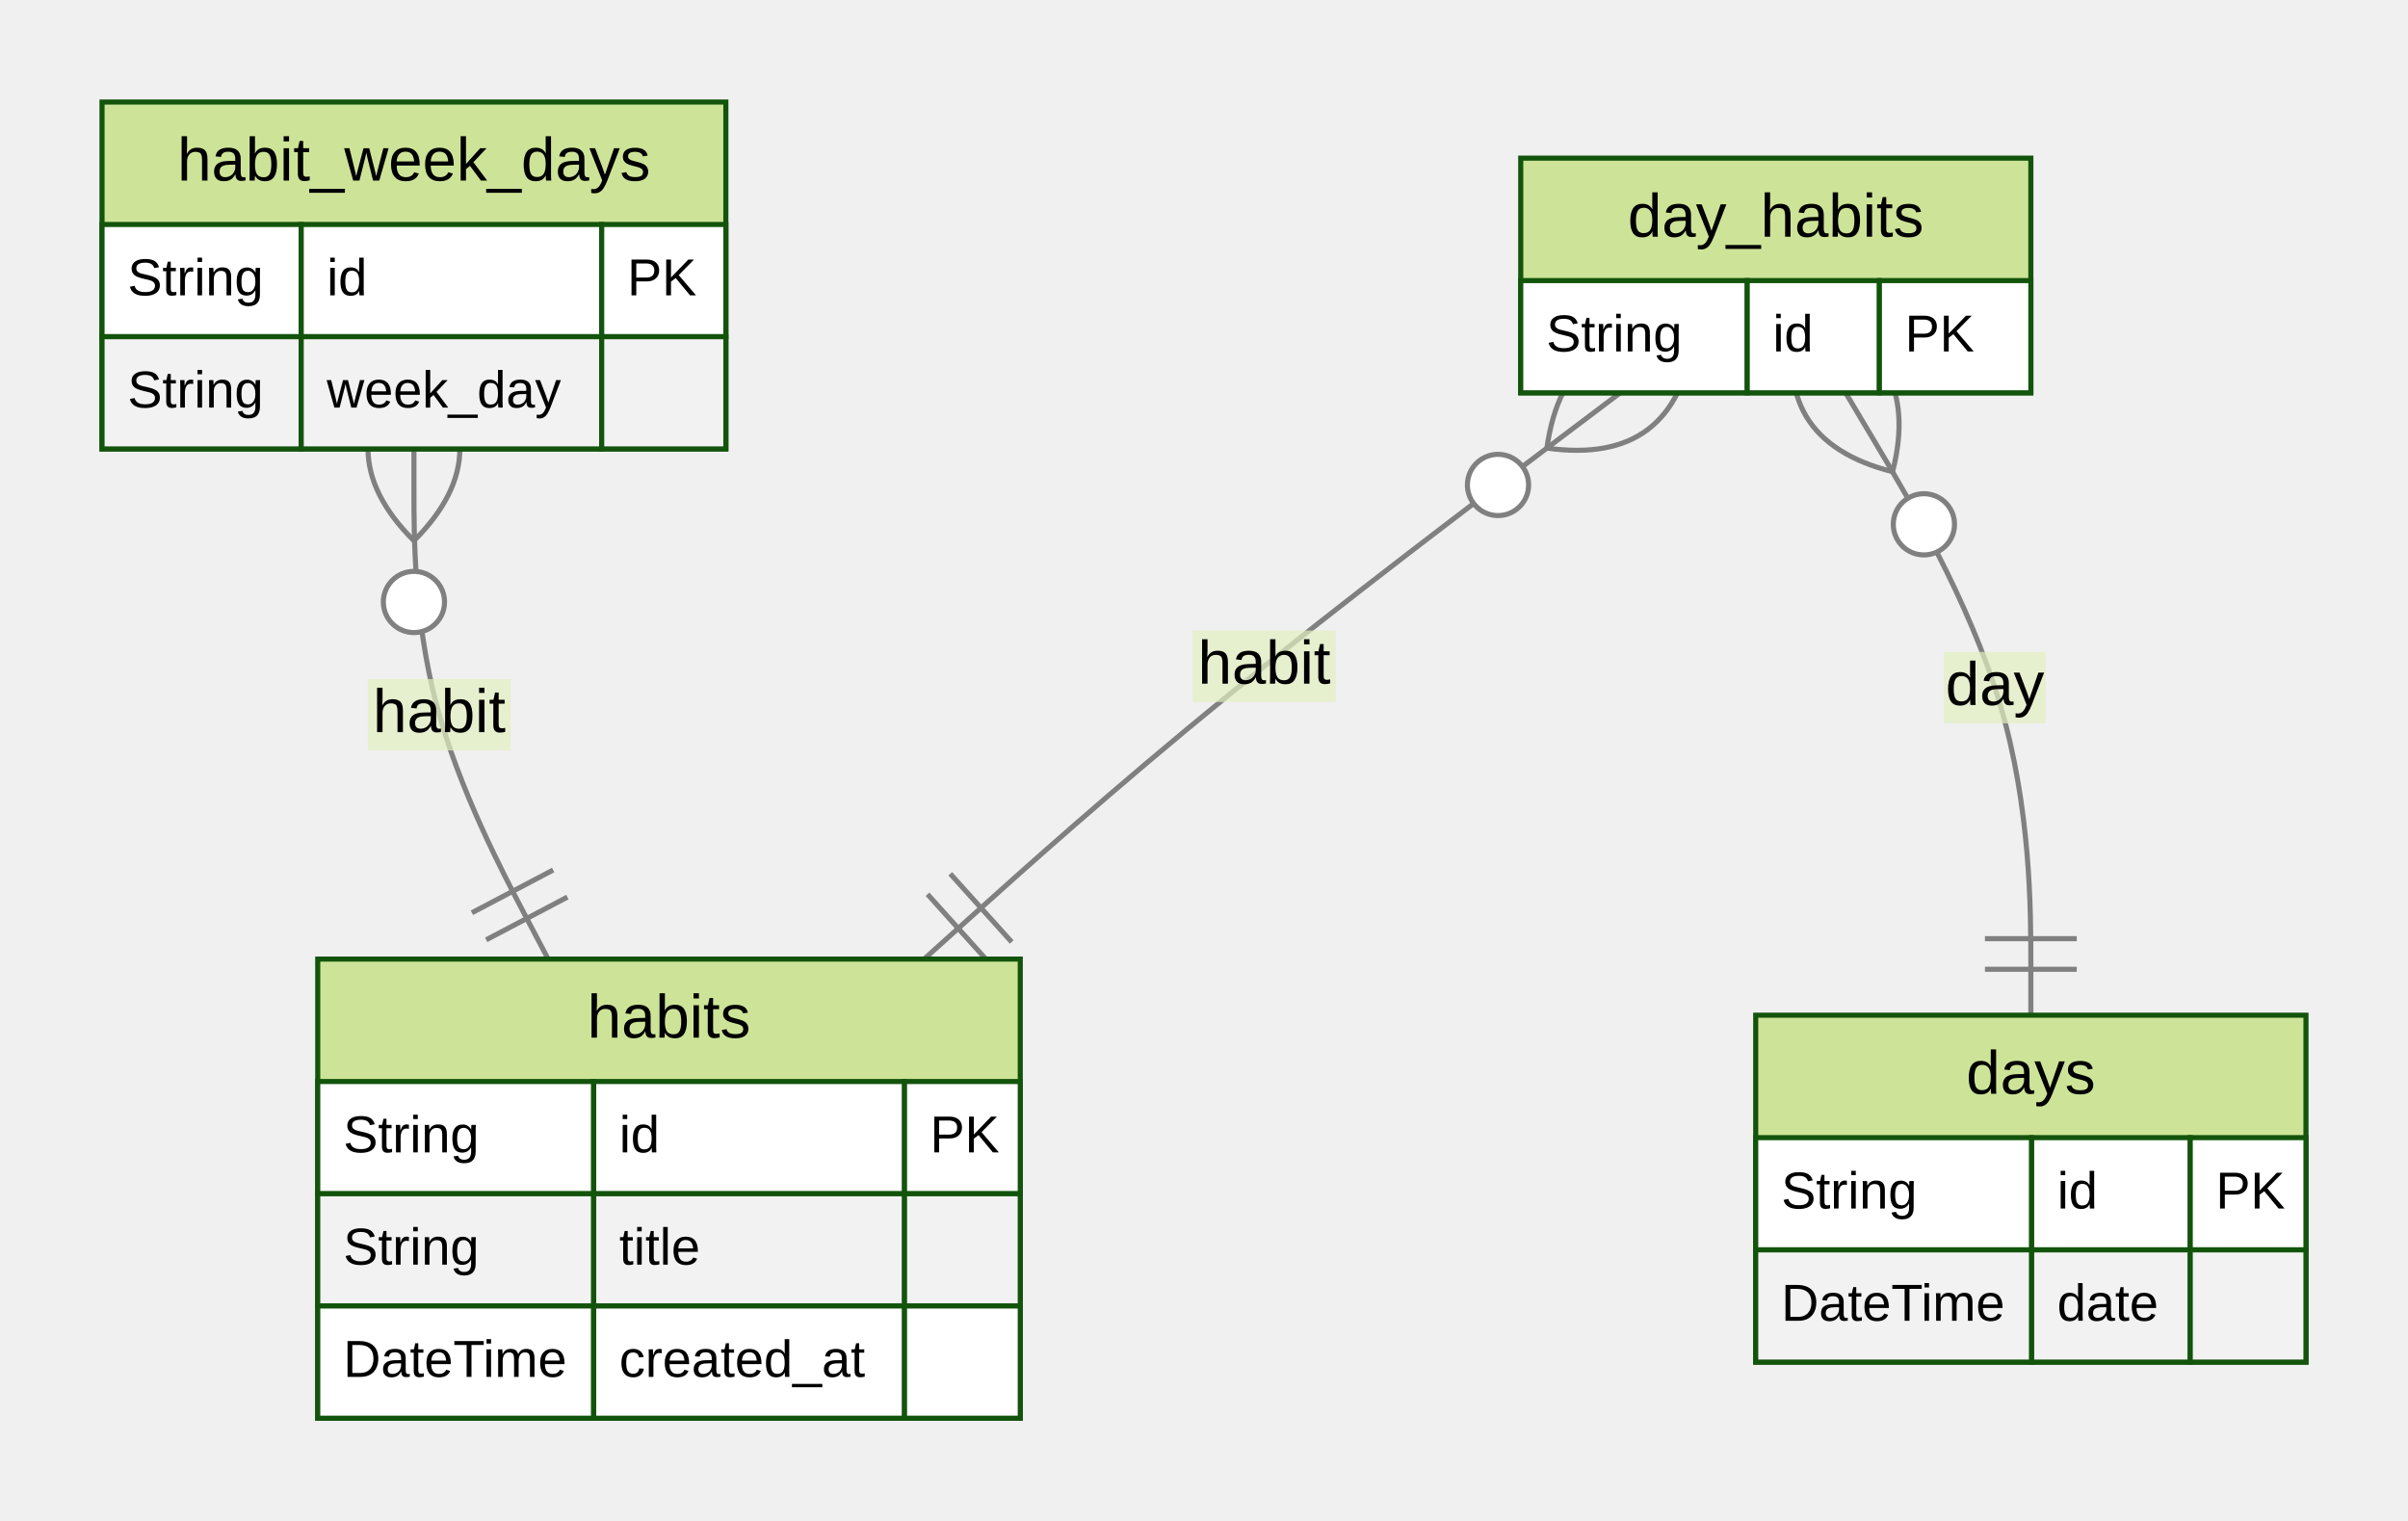
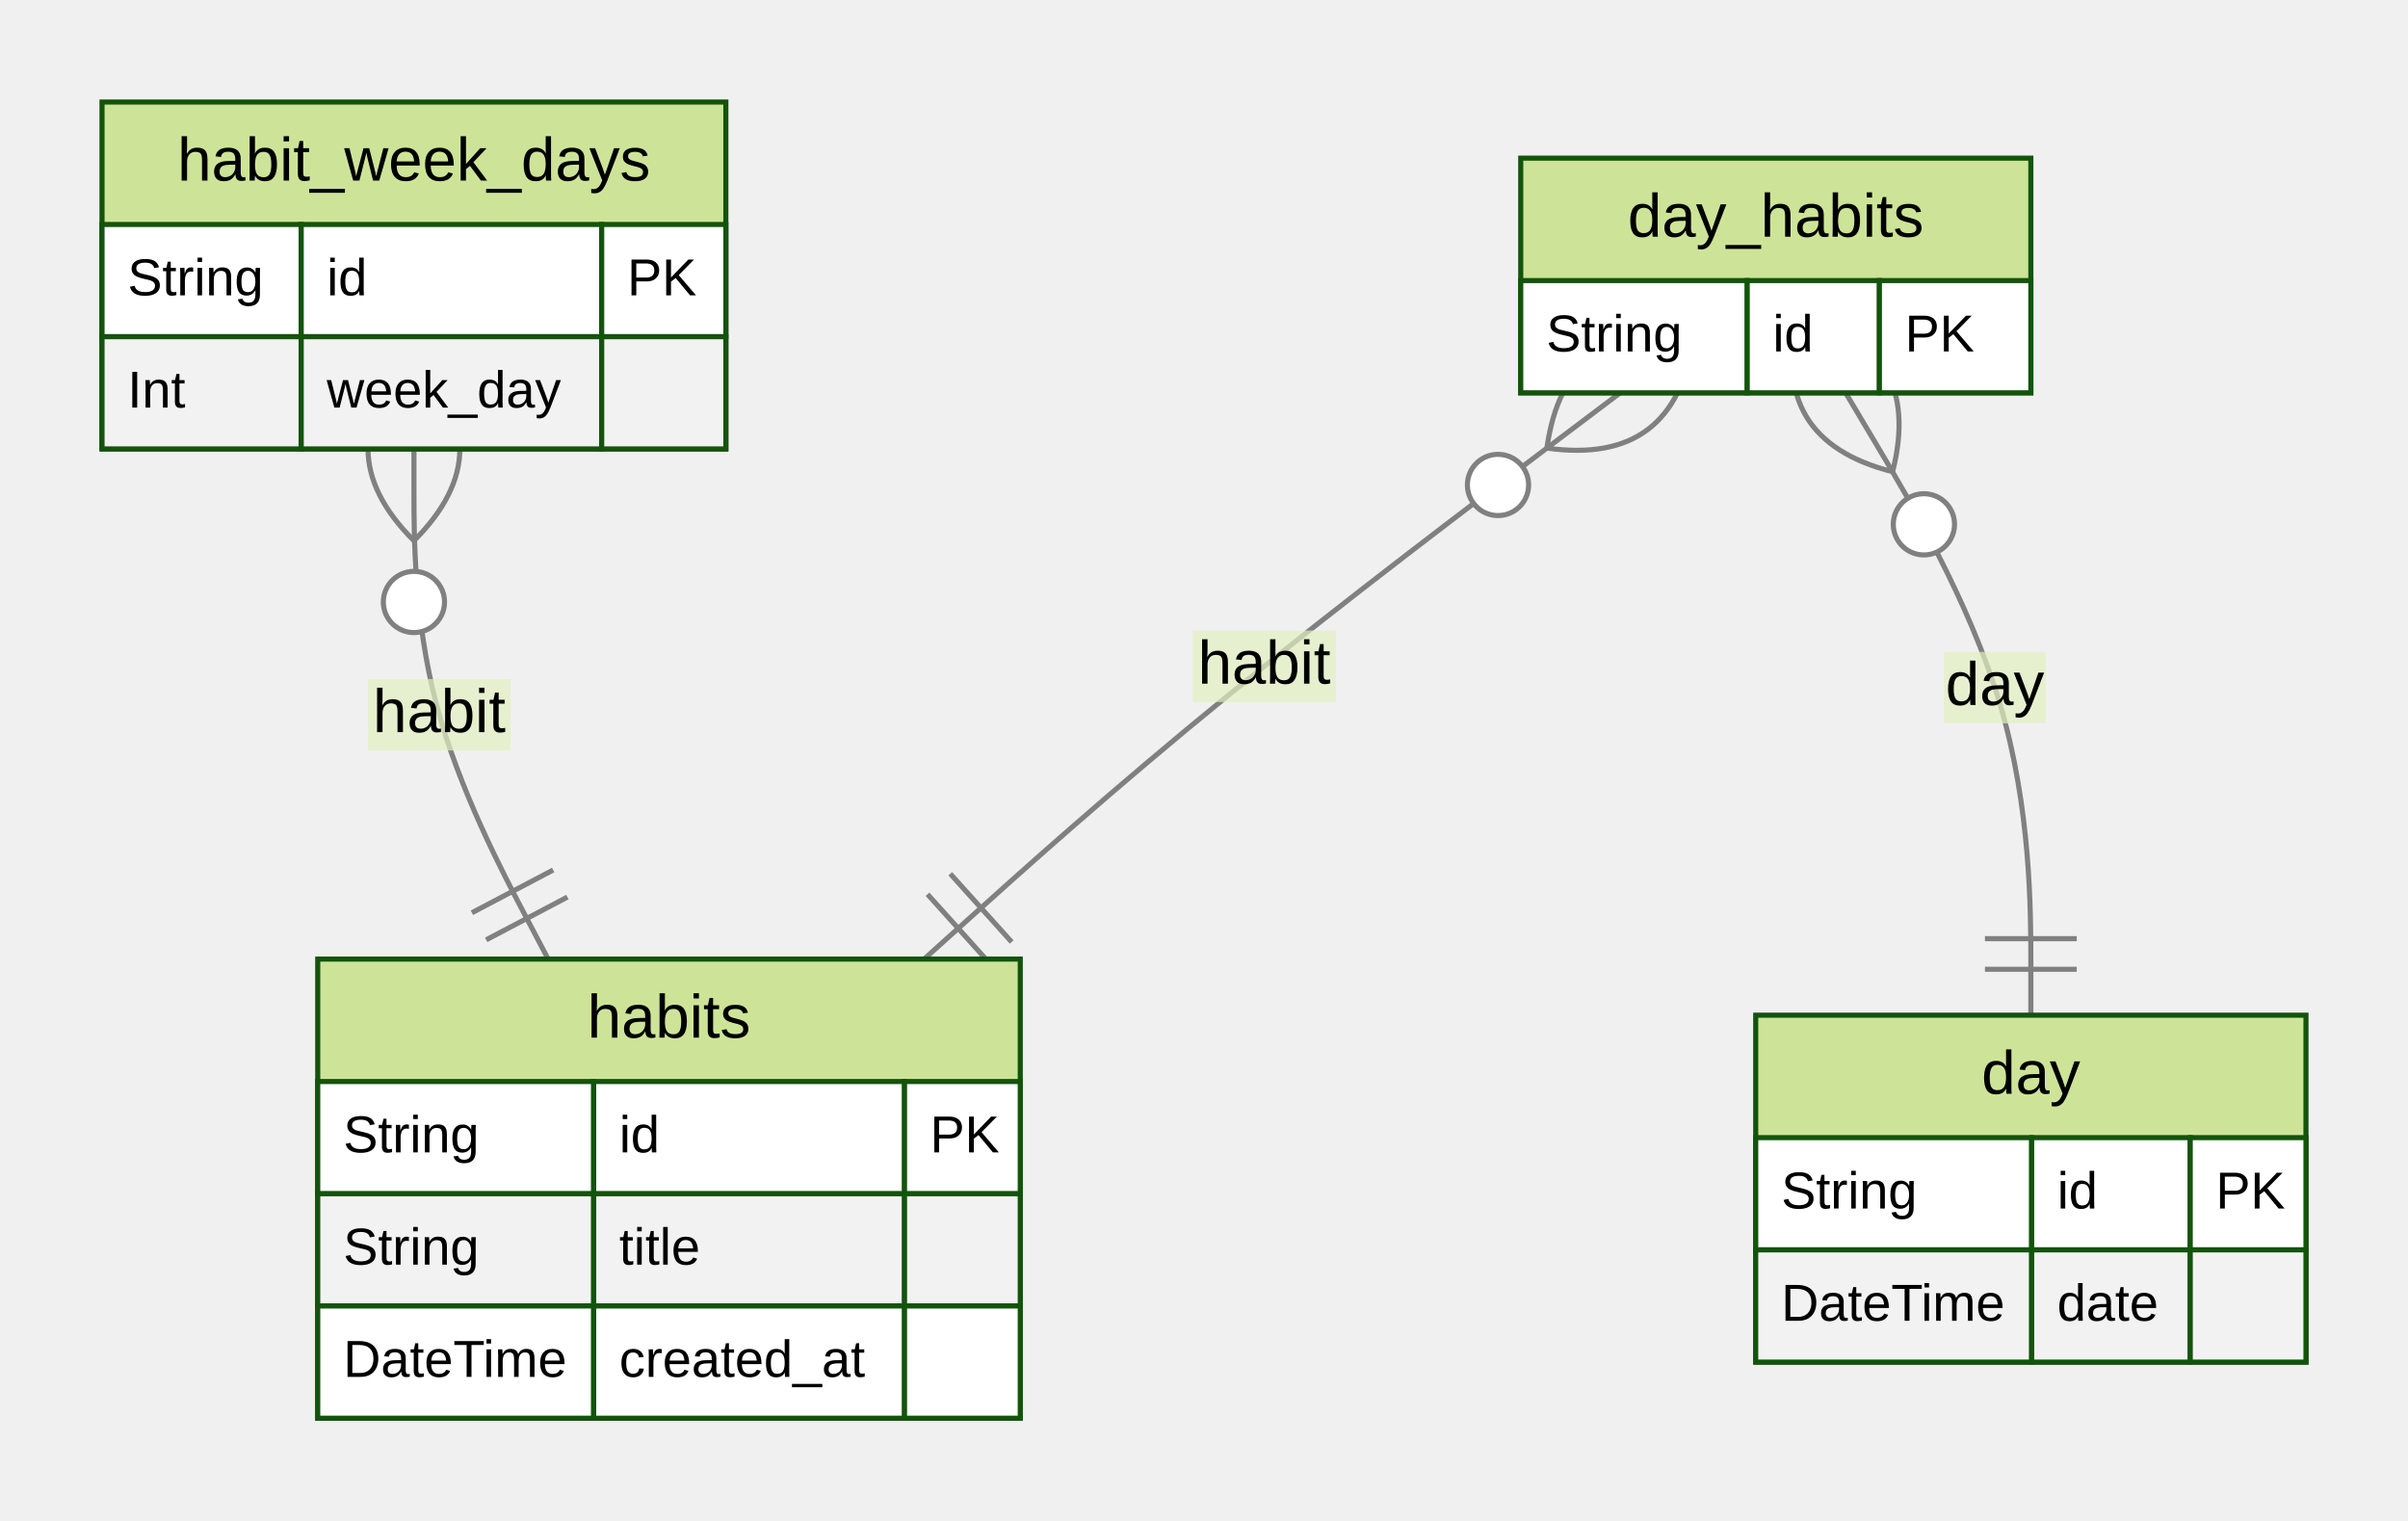
<svg xmlns="http://www.w3.org/2000/svg" aria-roledescription="er" viewBox="0 0 472.051 298" style="max-width: 472.051px; background-color: white;" width="100%" id="mermaid-0">
  <style>#mermaid-0{font-family:"trebuchet ms",verdana,arial,sans-serif;font-size:16px;fill:#000000;}#mermaid-0 .error-icon{fill:#552222;}#mermaid-0 .error-text{fill:#552222;stroke:#552222;}#mermaid-0 .edge-thickness-normal{stroke-width:2px;}#mermaid-0 .edge-thickness-thick{stroke-width:3.5px;}#mermaid-0 .edge-pattern-solid{stroke-dasharray:0;}#mermaid-0 .edge-pattern-dashed{stroke-dasharray:3;}#mermaid-0 .edge-pattern-dotted{stroke-dasharray:2;}#mermaid-0 .marker{fill:#000000;stroke:#000000;}#mermaid-0 .marker.cross{stroke:#000000;}#mermaid-0 svg{font-family:"trebuchet ms",verdana,arial,sans-serif;font-size:16px;}#mermaid-0 .entityBox{fill:#cde498;stroke:#13540c;}#mermaid-0 .attributeBoxOdd{fill:#ffffff;stroke:#13540c;}#mermaid-0 .attributeBoxEven{fill:#f2f2f2;stroke:#13540c;}#mermaid-0 .relationshipLabelBox{fill:hsl(78.158, 58.462%, 84.51%);opacity:0.7;background-color:hsl(78.158, 58.462%, 84.51%);}#mermaid-0 .relationshipLabelBox rect{opacity:0.5;}#mermaid-0 .relationshipLine{stroke:#000000;}#mermaid-0 .entityTitleText{text-anchor:middle;font-size:18px;fill:#000000;}#mermaid-0 :root{--mermaid-font-family:"trebuchet ms",verdana,arial,sans-serif;}</style>
  <g />
  <defs>
    <marker orient="auto" markerHeight="18" markerWidth="18" refY="9" refX="0" id="ONLY_ONE_START">
      <path d="M9,0 L9,18 M15,0 L15,18" fill="none" stroke="gray" />
    </marker>
  </defs>
  <defs>
    <marker orient="auto" markerHeight="18" markerWidth="18" refY="9" refX="18" id="ONLY_ONE_END">
      <path d="M3,0 L3,18 M9,0 L9,18" fill="none" stroke="gray" />
    </marker>
  </defs>
  <defs>
    <marker orient="auto" markerHeight="18" markerWidth="30" refY="9" refX="0" id="ZERO_OR_ONE_START">
      <circle r="6" cy="9" cx="21" fill="white" stroke="gray" />
      <path d="M9,0 L9,18" fill="none" stroke="gray" />
    </marker>
  </defs>
  <defs>
    <marker orient="auto" markerHeight="18" markerWidth="30" refY="9" refX="30" id="ZERO_OR_ONE_END">
      <circle r="6" cy="9" cx="9" fill="white" stroke="gray" />
      <path d="M21,0 L21,18" fill="none" stroke="gray" />
    </marker>
  </defs>
  <defs>
    <marker orient="auto" markerHeight="36" markerWidth="45" refY="18" refX="18" id="ONE_OR_MORE_START">
      <path d="M0,18 Q 18,0 36,18 Q 18,36 0,18 M42,9 L42,27" fill="none" stroke="gray" />
    </marker>
  </defs>
  <defs>
    <marker orient="auto" markerHeight="36" markerWidth="45" refY="18" refX="27" id="ONE_OR_MORE_END">
      <path d="M3,9 L3,27 M9,18 Q27,0 45,18 Q27,36 9,18" fill="none" stroke="gray" />
    </marker>
  </defs>
  <defs>
    <marker orient="auto" markerHeight="36" markerWidth="57" refY="18" refX="18" id="ZERO_OR_MORE_START">
      <circle r="6" cy="18" cx="48" fill="white" stroke="gray" />
      <path d="M0,18 Q18,0 36,18 Q18,36 0,18" fill="none" stroke="gray" />
    </marker>
  </defs>
  <defs>
    <marker orient="auto" markerHeight="36" markerWidth="57" refY="18" refX="39" id="ZERO_OR_MORE_END">
      <circle r="6" cy="18" cx="9" fill="white" stroke="gray" />
      <path d="M21,18 Q39,0 57,18 Q39,36 21,18" fill="none" stroke="gray" />
    </marker>
  </defs>
  <path style="stroke: gray; fill: none;" marker-start="url(#ZERO_OR_MORE_START)" marker-end="url(#ONLY_ONE_END)" d="M81.146,88L81.146,96.333C81.146,104.667,81.146,121.333,85.532,138C89.918,154.667,98.69,171.333,103.076,179.667L107.462,188" class="er relationshipLine" />
  <path style="stroke: gray; fill: none;" marker-start="url(#ZERO_OR_MORE_START)" marker-end="url(#ONLY_ONE_END)" d="M361.807,77L367.859,87.167C373.91,97.333,386.013,117.667,392.065,138C398.116,158.333,398.116,178.667,398.116,188.833L398.116,199" class="er relationshipLine" />
  <path style="stroke: gray; fill: none;" marker-start="url(#ZERO_OR_MORE_START)" marker-end="url(#ONLY_ONE_END)" d="M317.615,77L304.132,87.167C290.65,97.333,263.685,117.667,240.941,136.167C218.198,154.667,199.676,171.333,190.416,179.667L181.155,188" class="er relationshipLine" />
-   <g transform="translate(62.28748,188 )" id="entity-habits-68be7b13-132c-4194-ae9a-f8a0ea533e78">
+   <g transform="translate(62.28748,188 )" id="entity-habits-3e73fa36-f934-4466-b151-541c06b2d8a4">
    <rect height="90" width="137.718" y="0" x="0" class="er entityBox" />
-     <text style="dominant-baseline: middle; text-anchor: middle; font-size: 12px;" transform="translate(68.85901,12)" y="0" x="0" id="text-entity-habits-68be7b13-132c-4194-ae9a-f8a0ea533e78" class="er entityLabel">habits</text>
+     <text style="dominant-baseline: middle; text-anchor: middle; font-size: 12px;" transform="translate(68.85901,12)" y="0" x="0" id="text-entity-habits-3e73fa36-f934-4466-b151-541c06b2d8a4" class="er entityLabel">habits</text>
    <rect height="22" width="54.096" y="24" x="0" class="er attributeBoxOdd" />
-     <text style="dominant-baseline: middle; font-size: 10.2px;" transform="translate(5,35)" y="0" x="0" id="text-entity-habits-68be7b13-132c-4194-ae9a-f8a0ea533e78-attr-1-type" class="er entityLabel">String</text>
+     <text style="dominant-baseline: middle; font-size: 10.2px;" transform="translate(5,35)" y="0" x="0" id="text-entity-habits-3e73fa36-f934-4466-b151-541c06b2d8a4-attr-1-type" class="er entityLabel">String</text>
    <rect height="22" width="60.935" y="24" x="54.096" class="er attributeBoxOdd" />
-     <text style="dominant-baseline: middle; font-size: 10.2px;" transform="translate(59.09555,35)" y="0" x="0" id="text-entity-habits-68be7b13-132c-4194-ae9a-f8a0ea533e78-attr-1-name" class="er entityLabel">id</text>
+     <text style="dominant-baseline: middle; font-size: 10.2px;" transform="translate(59.09555,35)" y="0" x="0" id="text-entity-habits-3e73fa36-f934-4466-b151-541c06b2d8a4-attr-1-name" class="er entityLabel">id</text>
    <rect height="22" width="22.688" y="24" x="115.03" class="er attributeBoxOdd" />
-     <text style="dominant-baseline: middle; font-size: 10.2px;" transform="translate(120.0303,35)" y="0" x="0" id="text-entity-habits-68be7b13-132c-4194-ae9a-f8a0ea533e78-attr-1-key" class="er entityLabel">PK</text>
+     <text style="dominant-baseline: middle; font-size: 10.2px;" transform="translate(120.0303,35)" y="0" x="0" id="text-entity-habits-3e73fa36-f934-4466-b151-541c06b2d8a4-attr-1-key" class="er entityLabel">PK</text>
    <rect height="22" width="54.096" y="46" x="0" class="er attributeBoxEven" />
-     <text style="dominant-baseline: middle; font-size: 10.2px;" transform="translate(5,57)" y="0" x="0" id="text-entity-habits-68be7b13-132c-4194-ae9a-f8a0ea533e78-attr-2-type" class="er entityLabel">String</text>
+     <text style="dominant-baseline: middle; font-size: 10.2px;" transform="translate(5,57)" y="0" x="0" id="text-entity-habits-3e73fa36-f934-4466-b151-541c06b2d8a4-attr-2-type" class="er entityLabel">String</text>
    <rect height="22" width="60.935" y="46" x="54.096" class="er attributeBoxEven" />
-     <text style="dominant-baseline: middle; font-size: 10.2px;" transform="translate(59.09555,57)" y="0" x="0" id="text-entity-habits-68be7b13-132c-4194-ae9a-f8a0ea533e78-attr-2-name" class="er entityLabel">title</text>
+     <text style="dominant-baseline: middle; font-size: 10.2px;" transform="translate(59.09555,57)" y="0" x="0" id="text-entity-habits-3e73fa36-f934-4466-b151-541c06b2d8a4-attr-2-name" class="er entityLabel">title</text>
    <rect height="22" width="22.688" y="46" x="115.03" class="er attributeBoxEven" />
-     <text style="dominant-baseline: middle; font-size: 10.2px;" transform="translate(120.0303,57)" y="0" x="0" id="text-entity-habits-68be7b13-132c-4194-ae9a-f8a0ea533e78-attr-2-key" class="er entityLabel" />
+     <text style="dominant-baseline: middle; font-size: 10.2px;" transform="translate(120.0303,57)" y="0" x="0" id="text-entity-habits-3e73fa36-f934-4466-b151-541c06b2d8a4-attr-2-key" class="er entityLabel" />
    <rect height="22" width="54.096" y="68" x="0" class="er attributeBoxOdd" />
-     <text style="dominant-baseline: middle; font-size: 10.2px;" transform="translate(5,79)" y="0" x="0" id="text-entity-habits-68be7b13-132c-4194-ae9a-f8a0ea533e78-attr-3-type" class="er entityLabel">DateTime</text>
+     <text style="dominant-baseline: middle; font-size: 10.2px;" transform="translate(5,79)" y="0" x="0" id="text-entity-habits-3e73fa36-f934-4466-b151-541c06b2d8a4-attr-3-type" class="er entityLabel">DateTime</text>
    <rect height="22" width="60.935" y="68" x="54.096" class="er attributeBoxOdd" />
-     <text style="dominant-baseline: middle; font-size: 10.2px;" transform="translate(59.09555,79)" y="0" x="0" id="text-entity-habits-68be7b13-132c-4194-ae9a-f8a0ea533e78-attr-3-name" class="er entityLabel">created_at</text>
+     <text style="dominant-baseline: middle; font-size: 10.2px;" transform="translate(59.09555,79)" y="0" x="0" id="text-entity-habits-3e73fa36-f934-4466-b151-541c06b2d8a4-attr-3-name" class="er entityLabel">created_at</text>
    <rect height="22" width="22.688" y="68" x="115.03" class="er attributeBoxOdd" />
-     <text style="dominant-baseline: middle; font-size: 10.2px;" transform="translate(120.0303,79)" y="0" x="0" id="text-entity-habits-68be7b13-132c-4194-ae9a-f8a0ea533e78-attr-3-key" class="er entityLabel" />
+     <text style="dominant-baseline: middle; font-size: 10.2px;" transform="translate(120.0303,79)" y="0" x="0" id="text-entity-habits-3e73fa36-f934-4466-b151-541c06b2d8a4-attr-3-key" class="er entityLabel" />
  </g>
-   <g transform="translate(20,20 )" id="entity-habitweekdays-7d1e6b1f-e26b-4226-9e86-460b0237bdf5">
+   <g transform="translate(20,20 )" id="entity-habitweekdays-92365e0f-11b9-49f6-9030-ce4a4fc917fd">
    <rect height="68" width="122.293" y="0" x="0" class="er entityBox" />
-     <text style="dominant-baseline: middle; text-anchor: middle; font-size: 12px;" transform="translate(61.14648,12)" y="0" x="0" id="text-entity-habitweekdays-7d1e6b1f-e26b-4226-9e86-460b0237bdf5" class="er entityLabel">habit_week_days</text>
+     <text style="dominant-baseline: middle; text-anchor: middle; font-size: 12px;" transform="translate(61.14648,12)" y="0" x="0" id="text-entity-habitweekdays-92365e0f-11b9-49f6-9030-ce4a4fc917fd" class="er entityLabel">habit_week_days</text>
    <rect height="22" width="39.048" y="24" x="0" class="er attributeBoxOdd" />
-     <text style="dominant-baseline: middle; font-size: 10.2px;" transform="translate(5,35)" y="0" x="0" id="text-entity-habitweekdays-7d1e6b1f-e26b-4226-9e86-460b0237bdf5-attr-1-type" class="er entityLabel">String</text>
+     <text style="dominant-baseline: middle; font-size: 10.2px;" transform="translate(5,35)" y="0" x="0" id="text-entity-habitweekdays-92365e0f-11b9-49f6-9030-ce4a4fc917fd-attr-1-type" class="er entityLabel">String</text>
    <rect height="22" width="58.904" y="24" x="39.048" class="er attributeBoxOdd" />
-     <text style="dominant-baseline: middle; font-size: 10.2px;" transform="translate(44.04844,35)" y="0" x="0" id="text-entity-habitweekdays-7d1e6b1f-e26b-4226-9e86-460b0237bdf5-attr-1-name" class="er entityLabel">id</text>
+     <text style="dominant-baseline: middle; font-size: 10.2px;" transform="translate(44.04844,35)" y="0" x="0" id="text-entity-habitweekdays-92365e0f-11b9-49f6-9030-ce4a4fc917fd-attr-1-name" class="er entityLabel">id</text>
    <rect height="22" width="24.34" y="24" x="97.953" class="er attributeBoxOdd" />
-     <text style="dominant-baseline: middle; font-size: 10.2px;" transform="translate(102.9529,35)" y="0" x="0" id="text-entity-habitweekdays-7d1e6b1f-e26b-4226-9e86-460b0237bdf5-attr-1-key" class="er entityLabel">PK</text>
+     <text style="dominant-baseline: middle; font-size: 10.2px;" transform="translate(102.9529,35)" y="0" x="0" id="text-entity-habitweekdays-92365e0f-11b9-49f6-9030-ce4a4fc917fd-attr-1-key" class="er entityLabel">PK</text>
    <rect height="22" width="39.048" y="46" x="0" class="er attributeBoxEven" />
-     <text style="dominant-baseline: middle; font-size: 10.2px;" transform="translate(5,57)" y="0" x="0" id="text-entity-habitweekdays-7d1e6b1f-e26b-4226-9e86-460b0237bdf5-attr-2-type" class="er entityLabel">String</text>
+     <text style="dominant-baseline: middle; font-size: 10.2px;" transform="translate(5,57)" y="0" x="0" id="text-entity-habitweekdays-92365e0f-11b9-49f6-9030-ce4a4fc917fd-attr-2-type" class="er entityLabel">Int</text>
    <rect height="22" width="58.904" y="46" x="39.048" class="er attributeBoxEven" />
-     <text style="dominant-baseline: middle; font-size: 10.2px;" transform="translate(44.04844,57)" y="0" x="0" id="text-entity-habitweekdays-7d1e6b1f-e26b-4226-9e86-460b0237bdf5-attr-2-name" class="er entityLabel">week_day</text>
+     <text style="dominant-baseline: middle; font-size: 10.2px;" transform="translate(44.04844,57)" y="0" x="0" id="text-entity-habitweekdays-92365e0f-11b9-49f6-9030-ce4a4fc917fd-attr-2-name" class="er entityLabel">week_day</text>
    <rect height="22" width="24.34" y="46" x="97.953" class="er attributeBoxEven" />
-     <text style="dominant-baseline: middle; font-size: 10.2px;" transform="translate(102.9529,57)" y="0" x="0" id="text-entity-habitweekdays-7d1e6b1f-e26b-4226-9e86-460b0237bdf5-attr-2-key" class="er entityLabel" />
+     <text style="dominant-baseline: middle; font-size: 10.2px;" transform="translate(102.9529,57)" y="0" x="0" id="text-entity-habitweekdays-92365e0f-11b9-49f6-9030-ce4a4fc917fd-attr-2-key" class="er entityLabel" />
  </g>
-   <g transform="translate(344.182,199 )" id="entity-days-0a417cb0-a3bf-4369-ad97-4725237d6a59">
+   <g transform="translate(344.182,199 )" id="entity-day-7315a4a2-34c2-44d3-845f-79f3b0b11402">
    <rect height="68" width="107.869" y="0" x="0" class="er entityBox" />
-     <text style="dominant-baseline: middle; text-anchor: middle; font-size: 12px;" transform="translate(53.93452,12)" y="0" x="0" id="text-entity-days-0a417cb0-a3bf-4369-ad97-4725237d6a59" class="er entityLabel">days</text>
+     <text style="dominant-baseline: middle; text-anchor: middle; font-size: 12px;" transform="translate(53.93452,12)" y="0" x="0" id="text-entity-day-7315a4a2-34c2-44d3-845f-79f3b0b11402" class="er entityLabel">day</text>
    <rect height="22" width="54.096" y="24" x="0" class="er attributeBoxOdd" />
-     <text style="dominant-baseline: middle; font-size: 10.2px;" transform="translate(5,35)" y="0" x="0" id="text-entity-days-0a417cb0-a3bf-4369-ad97-4725237d6a59-attr-1-type" class="er entityLabel">String</text>
+     <text style="dominant-baseline: middle; font-size: 10.2px;" transform="translate(5,35)" y="0" x="0" id="text-entity-day-7315a4a2-34c2-44d3-845f-79f3b0b11402-attr-1-type" class="er entityLabel">String</text>
    <rect height="22" width="31.086" y="24" x="54.096" class="er attributeBoxOdd" />
-     <text style="dominant-baseline: middle; font-size: 10.2px;" transform="translate(59.09555,35)" y="0" x="0" id="text-entity-days-0a417cb0-a3bf-4369-ad97-4725237d6a59-attr-1-name" class="er entityLabel">id</text>
+     <text style="dominant-baseline: middle; font-size: 10.2px;" transform="translate(59.09555,35)" y="0" x="0" id="text-entity-day-7315a4a2-34c2-44d3-845f-79f3b0b11402-attr-1-name" class="er entityLabel">id</text>
    <rect height="22" width="22.688" y="24" x="85.181" class="er attributeBoxOdd" />
-     <text style="dominant-baseline: middle; font-size: 10.2px;" transform="translate(90.18137,35)" y="0" x="0" id="text-entity-days-0a417cb0-a3bf-4369-ad97-4725237d6a59-attr-1-key" class="er entityLabel">PK</text>
+     <text style="dominant-baseline: middle; font-size: 10.2px;" transform="translate(90.18137,35)" y="0" x="0" id="text-entity-day-7315a4a2-34c2-44d3-845f-79f3b0b11402-attr-1-key" class="er entityLabel">PK</text>
    <rect height="22" width="54.096" y="46" x="0" class="er attributeBoxEven" />
-     <text style="dominant-baseline: middle; font-size: 10.2px;" transform="translate(5,57)" y="0" x="0" id="text-entity-days-0a417cb0-a3bf-4369-ad97-4725237d6a59-attr-2-type" class="er entityLabel">DateTime</text>
+     <text style="dominant-baseline: middle; font-size: 10.2px;" transform="translate(5,57)" y="0" x="0" id="text-entity-day-7315a4a2-34c2-44d3-845f-79f3b0b11402-attr-2-type" class="er entityLabel">DateTime</text>
    <rect height="22" width="31.086" y="46" x="54.096" class="er attributeBoxEven" />
-     <text style="dominant-baseline: middle; font-size: 10.2px;" transform="translate(59.09555,57)" y="0" x="0" id="text-entity-days-0a417cb0-a3bf-4369-ad97-4725237d6a59-attr-2-name" class="er entityLabel">date</text>
+     <text style="dominant-baseline: middle; font-size: 10.2px;" transform="translate(59.09555,57)" y="0" x="0" id="text-entity-day-7315a4a2-34c2-44d3-845f-79f3b0b11402-attr-2-name" class="er entityLabel">date</text>
    <rect height="22" width="22.688" y="46" x="85.181" class="er attributeBoxEven" />
-     <text style="dominant-baseline: middle; font-size: 10.2px;" transform="translate(90.18137,57)" y="0" x="0" id="text-entity-days-0a417cb0-a3bf-4369-ad97-4725237d6a59-attr-2-key" class="er entityLabel" />
+     <text style="dominant-baseline: middle; font-size: 10.2px;" transform="translate(90.18137,57)" y="0" x="0" id="text-entity-day-7315a4a2-34c2-44d3-845f-79f3b0b11402-attr-2-key" class="er entityLabel" />
  </g>
-   <g transform="translate(298.1165,31 )" id="entity-dayhabits-ad259db6-fed1-4910-a59d-bddc71a41b39">
+   <g transform="translate(298.1165,31 )" id="entity-dayhabits-33ac752d-0522-49b4-92e3-6e9ca746d2a8">
    <rect height="46" width="100" y="0" x="0" class="er entityBox" />
-     <text style="dominant-baseline: middle; text-anchor: middle; font-size: 12px;" transform="translate(50,12)" y="0" x="0" id="text-entity-dayhabits-ad259db6-fed1-4910-a59d-bddc71a41b39" class="er entityLabel">day_habits</text>
+     <text style="dominant-baseline: middle; text-anchor: middle; font-size: 12px;" transform="translate(50,12)" y="0" x="0" id="text-entity-dayhabits-33ac752d-0522-49b4-92e3-6e9ca746d2a8" class="er entityLabel">day_habits</text>
    <rect height="22" width="44.399" y="24" x="0" class="er attributeBoxOdd" />
-     <text style="dominant-baseline: middle; font-size: 10.2px;" transform="translate(5,35)" y="0" x="0" id="text-entity-dayhabits-ad259db6-fed1-4910-a59d-bddc71a41b39-attr-1-type" class="er entityLabel">String</text>
+     <text style="dominant-baseline: middle; font-size: 10.2px;" transform="translate(5,35)" y="0" x="0" id="text-entity-dayhabits-33ac752d-0522-49b4-92e3-6e9ca746d2a8-attr-1-type" class="er entityLabel">String</text>
    <rect height="22" width="25.911" y="24" x="44.399" class="er attributeBoxOdd" />
-     <text style="dominant-baseline: middle; font-size: 10.2px;" transform="translate(49.39862,35)" y="0" x="0" id="text-entity-dayhabits-ad259db6-fed1-4910-a59d-bddc71a41b39-attr-1-name" class="er entityLabel">id</text>
+     <text style="dominant-baseline: middle; font-size: 10.2px;" transform="translate(49.39862,35)" y="0" x="0" id="text-entity-dayhabits-33ac752d-0522-49b4-92e3-6e9ca746d2a8-attr-1-name" class="er entityLabel">id</text>
    <rect height="22" width="29.69" y="24" x="70.31" class="er attributeBoxOdd" />
-     <text style="dominant-baseline: middle; font-size: 10.2px;" transform="translate(75.30976,35)" y="0" x="0" id="text-entity-dayhabits-ad259db6-fed1-4910-a59d-bddc71a41b39-attr-1-key" class="er entityLabel">PK</text>
+     <text style="dominant-baseline: middle; font-size: 10.2px;" transform="translate(75.30976,35)" y="0" x="0" id="text-entity-dayhabits-33ac752d-0522-49b4-92e3-6e9ca746d2a8-attr-1-key" class="er entityLabel">PK</text>
  </g>
  <rect height="14" width="27.969" y="133.109" x="72.126" class="er relationshipLabelBox" />
  <text style="text-anchor: middle; dominant-baseline: middle; font-size: 12px;" y="140.109" x="86.11" id="rel1" class="er relationshipLabel">habit</text>
  <rect height="14" width="19.99" y="127.788" x="381.065" class="er relationshipLabelBox" />
  <text style="text-anchor: middle; dominant-baseline: middle; font-size: 12px;" y="134.788" x="391.06" id="rel2" class="er relationshipLabel">day</text>
  <rect height="14" width="27.969" y="123.605" x="233.851" class="er relationshipLabelBox" />
  <text style="text-anchor: middle; dominant-baseline: middle; font-size: 12px;" y="130.605" x="247.836" id="rel3" class="er relationshipLabel">habit</text>
</svg>
